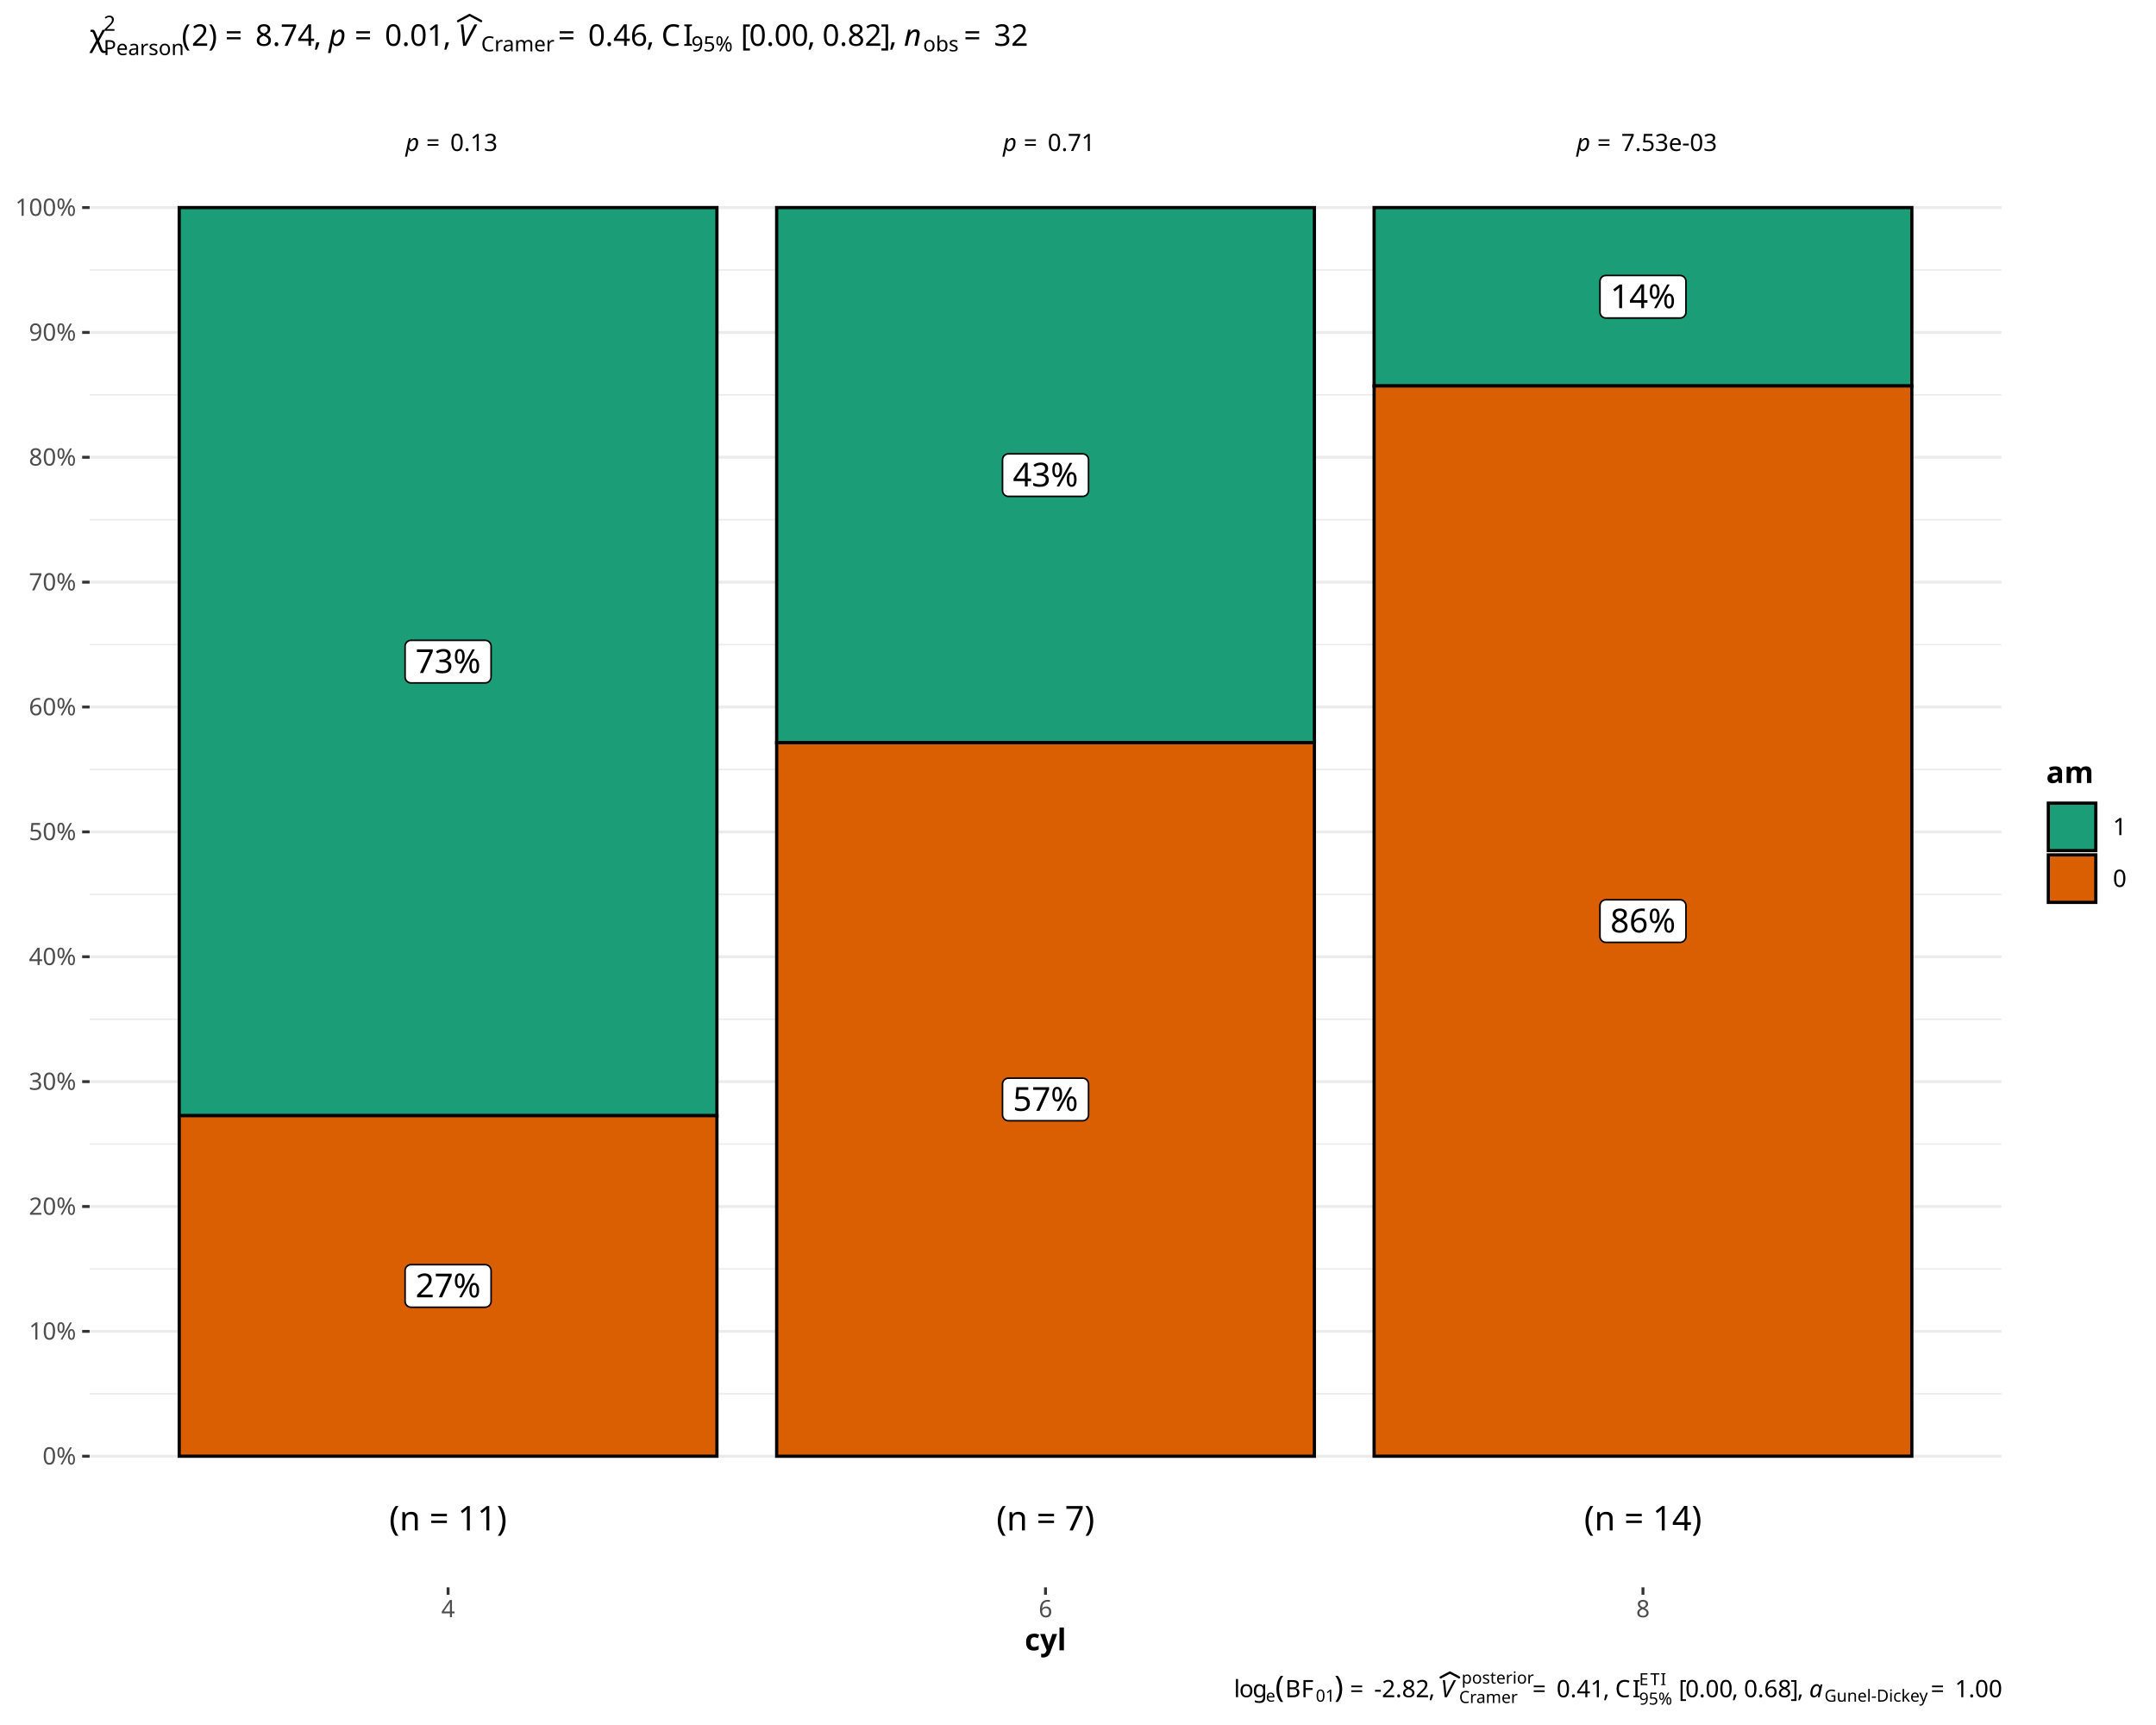
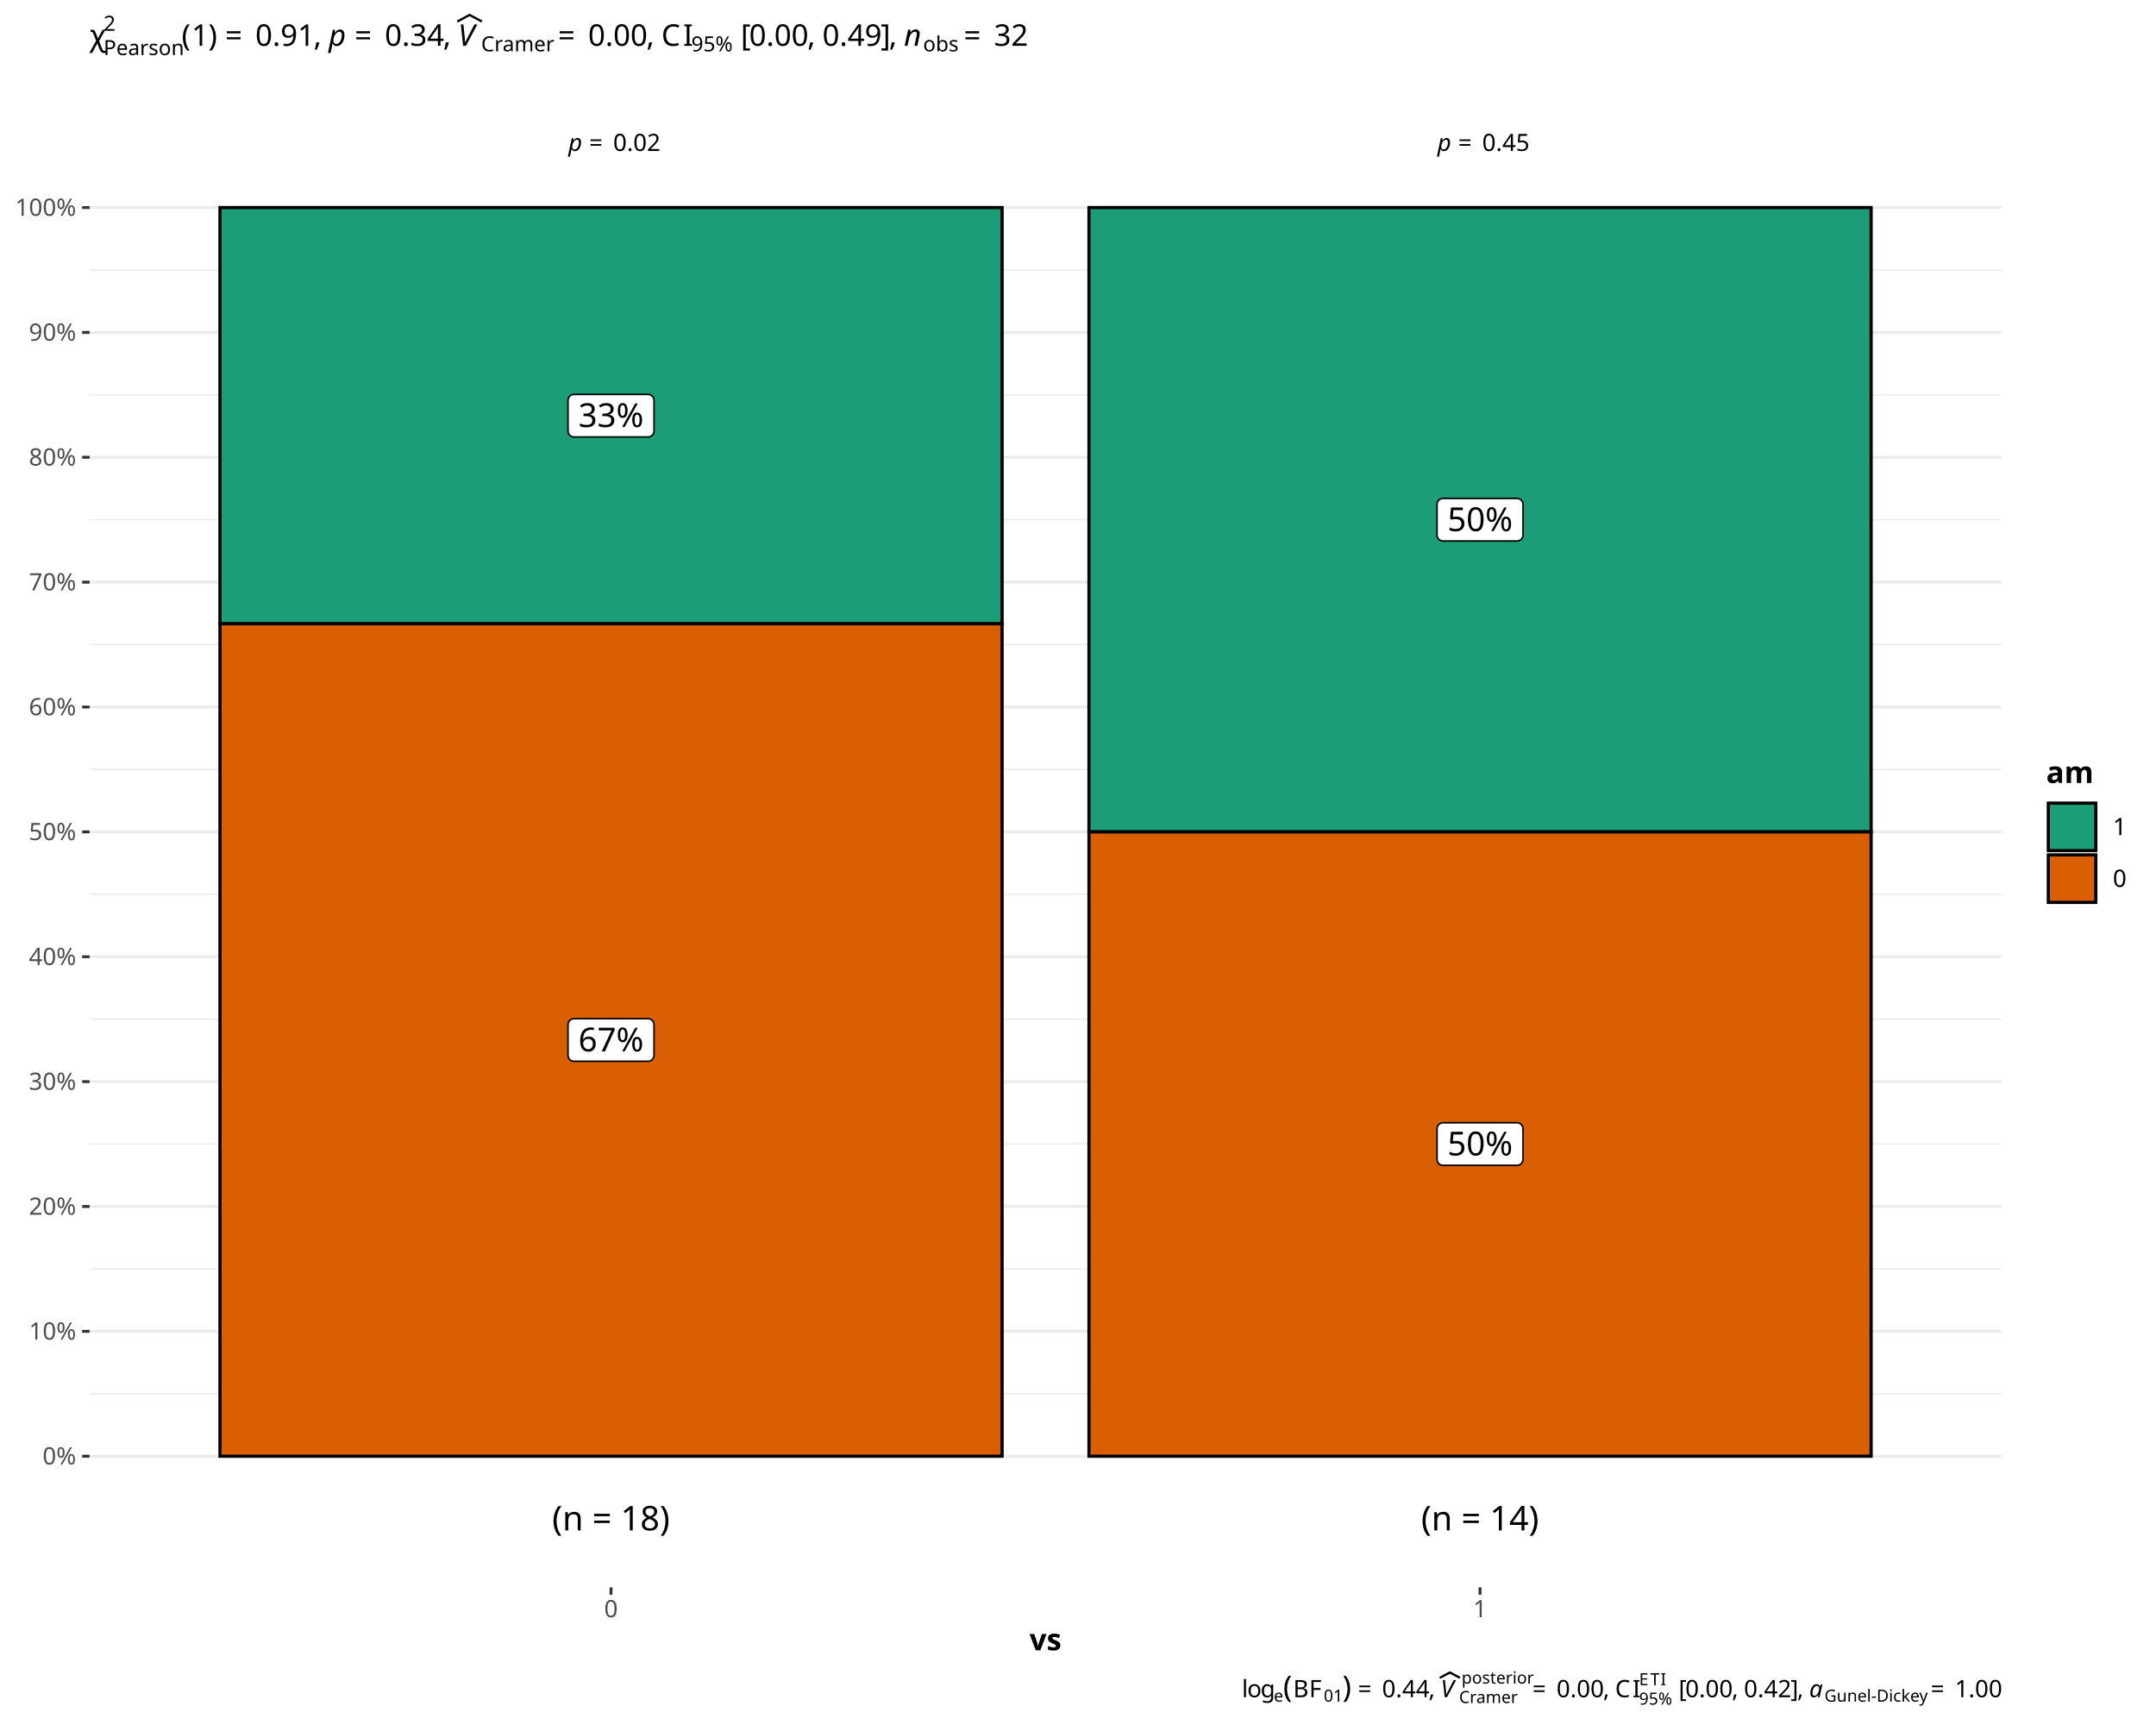
<svg xmlns="http://www.w3.org/2000/svg" class="svglite" data-engine-version="2.0" width="720.00pt" height="576.00pt" viewBox="0 0 720.00 576.00">
  <defs>
    <style type="text/css">
    .svglite line, .svglite polyline, .svglite polygon, .svglite path, .svglite rect, .svglite circle {
      fill: none;
      stroke: #000000;
      stroke-linecap: round;
      stroke-linejoin: round;
      stroke-miterlimit: 10.00;
    }
  </style>
  </defs>
  <rect width="100%" height="100%" style="stroke: none; fill: #FFFFFF;" />
  <defs>
    <clipPath id="cpMC4wMHw3MjAuMDB8MC4wMHw1NzYuMDA=">
      <rect x="0.00" y="0.00" width="720.00" height="576.00" />
    </clipPath>
  </defs>
  <g clip-path="url(#cpMC4wMHw3MjAuMDB8MC4wMHw1NzYuMDA=)">
    <rect x="0.00" y="0.00" width="720.00" height="576.00" style="stroke-width: 0.97; stroke: #FFFFFF; fill: #FFFFFF;" />
  </g>
  <defs>
    <clipPath id="cpMjkuOTN8NjY4LjM4fDI1LjUzfDUzMC4wMw==">
      <rect x="29.93" y="25.53" width="638.46" height="504.51" />
    </clipPath>
  </defs>
  <g clip-path="url(#cpMjkuOTN8NjY4LjM4fDI1LjUzfDUzMC4wMw==)">
    <rect x="29.93" y="25.53" width="638.46" height="504.51" style="stroke-width: 0.97; stroke: none; fill: #FFFFFF;" />
    <polyline points="29.93,465.40 668.38,465.40 " style="stroke-width: 0.48; stroke: #EBEBEB; stroke-linecap: butt;" />
    <polyline points="29.93,423.71 668.38,423.71 " style="stroke-width: 0.48; stroke: #EBEBEB; stroke-linecap: butt;" />
    <polyline points="29.93,382.02 668.38,382.02 " style="stroke-width: 0.48; stroke: #EBEBEB; stroke-linecap: butt;" />
    <polyline points="29.93,340.32 668.38,340.32 " style="stroke-width: 0.48; stroke: #EBEBEB; stroke-linecap: butt;" />
    <polyline points="29.93,298.63 668.38,298.63 " style="stroke-width: 0.48; stroke: #EBEBEB; stroke-linecap: butt;" />
    <polyline points="29.93,256.93 668.38,256.93 " style="stroke-width: 0.48; stroke: #EBEBEB; stroke-linecap: butt;" />
    <polyline points="29.93,215.24 668.38,215.24 " style="stroke-width: 0.48; stroke: #EBEBEB; stroke-linecap: butt;" />
    <polyline points="29.93,173.54 668.38,173.54 " style="stroke-width: 0.48; stroke: #EBEBEB; stroke-linecap: butt;" />
    <polyline points="29.93,131.85 668.38,131.85 " style="stroke-width: 0.48; stroke: #EBEBEB; stroke-linecap: butt;" />
    <polyline points="29.93,90.15 668.38,90.15 " style="stroke-width: 0.48; stroke: #EBEBEB; stroke-linecap: butt;" />
    <polyline points="29.93,486.25 668.38,486.25 " style="stroke-width: 0.97; stroke: #EBEBEB; stroke-linecap: butt;" />
    <polyline points="29.93,444.56 668.38,444.56 " style="stroke-width: 0.97; stroke: #EBEBEB; stroke-linecap: butt;" />
    <polyline points="29.93,402.86 668.38,402.86 " style="stroke-width: 0.97; stroke: #EBEBEB; stroke-linecap: butt;" />
    <polyline points="29.93,361.17 668.38,361.17 " style="stroke-width: 0.97; stroke: #EBEBEB; stroke-linecap: butt;" />
    <polyline points="29.93,319.47 668.38,319.47 " style="stroke-width: 0.97; stroke: #EBEBEB; stroke-linecap: butt;" />
    <polyline points="29.93,277.78 668.38,277.78 " style="stroke-width: 0.97; stroke: #EBEBEB; stroke-linecap: butt;" />
    <polyline points="29.93,236.08 668.38,236.08 " style="stroke-width: 0.97; stroke: #EBEBEB; stroke-linecap: butt;" />
    <polyline points="29.93,194.39 668.38,194.39 " style="stroke-width: 0.97; stroke: #EBEBEB; stroke-linecap: butt;" />
    <polyline points="29.93,152.69 668.38,152.69 " style="stroke-width: 0.97; stroke: #EBEBEB; stroke-linecap: butt;" />
    <polyline points="29.93,111.00 668.38,111.00 " style="stroke-width: 0.97; stroke: #EBEBEB; stroke-linecap: butt;" />
    <polyline points="29.93,69.31 668.38,69.31 " style="stroke-width: 0.97; stroke: #EBEBEB; stroke-linecap: butt;" />
-     <rect x="59.85" y="69.31" width="179.57" height="303.23" style="stroke-width: 1.07; stroke-linecap: butt; stroke-linejoin: miter; fill: #1B9E77;" />
-     <rect x="259.37" y="69.31" width="179.57" height="178.69" style="stroke-width: 1.07; stroke-linecap: butt; stroke-linejoin: miter; fill: #1B9E77;" />
-     <rect x="458.89" y="69.31" width="179.57" height="59.56" style="stroke-width: 1.07; stroke-linecap: butt; stroke-linejoin: miter; fill: #1B9E77;" />
-     <rect x="59.85" y="372.54" width="179.57" height="113.71" style="stroke-width: 1.07; stroke-linecap: butt; stroke-linejoin: miter; fill: #D95F02;" />
-     <rect x="259.37" y="248.00" width="179.57" height="238.26" style="stroke-width: 1.07; stroke-linecap: butt; stroke-linejoin: miter; fill: #D95F02;" />
-     <rect x="458.89" y="128.87" width="179.57" height="357.38" style="stroke-width: 1.07; stroke-linecap: butt; stroke-linejoin: miter; fill: #D95F02;" />
-     <polygon points="137.26,228.03 162.01,228.03 161.93,228.03 162.25,228.02 162.56,227.95 162.86,227.84 163.14,227.68 163.39,227.48 163.60,227.24 163.77,226.97 163.90,226.67 163.97,226.36 164.00,226.05 164.00,226.05 164.00,215.80 164.00,215.80 163.97,215.48 163.90,215.17 163.77,214.88 163.60,214.60 163.39,214.37 163.14,214.16 162.86,214.00 162.56,213.89 162.25,213.83 162.01,213.81 137.26,213.81 137.50,213.83 137.18,213.81 136.87,213.85 136.56,213.94 136.27,214.08 136.01,214.26 135.78,214.48 135.58,214.74 135.44,215.02 135.33,215.32 135.28,215.64 135.28,215.80 135.28,226.05 135.28,225.89 135.28,226.21 135.33,226.52 135.44,226.82 135.58,227.11 135.78,227.36 136.01,227.58 136.27,227.77 136.56,227.90 136.87,227.99 137.18,228.03 " style="stroke-width: 0.53; fill: #FFFFFF;" />
-     <text x="149.64" y="224.72" text-anchor="middle" style="font-size: 11.04px; font-family: sans;" textLength="22.10px" lengthAdjust="spacingAndGlyphs">73%</text>
-     <polygon points="336.78,165.76 361.53,165.76 361.45,165.76 361.77,165.75 362.08,165.68 362.38,165.57 362.66,165.41 362.90,165.21 363.12,164.97 363.29,164.70 363.41,164.40 363.49,164.09 363.52,163.77 363.52,163.77 363.52,153.53 363.52,153.53 363.49,153.21 363.41,152.90 363.29,152.60 363.12,152.33 362.90,152.09 362.66,151.89 362.38,151.73 362.08,151.62 361.77,151.55 361.53,151.54 336.78,151.54 337.02,151.55 336.70,151.54 336.38,151.58 336.08,151.67 335.79,151.81 335.52,151.99 335.29,152.21 335.10,152.47 334.95,152.75 334.85,153.05 334.80,153.37 334.79,153.53 334.79,163.77 334.80,163.61 334.80,163.93 334.85,164.25 334.95,164.55 335.10,164.84 335.29,165.09 335.52,165.31 335.79,165.50 336.08,165.63 336.38,165.72 336.70,165.76 " style="stroke-width: 0.53; fill: #FFFFFF;" />
-     <text x="349.15" y="162.45" text-anchor="middle" style="font-size: 11.04px; font-family: sans;" textLength="22.10px" lengthAdjust="spacingAndGlyphs">43%</text>
-     <polygon points="536.30,106.20 561.05,106.20 560.97,106.20 561.28,106.18 561.60,106.12 561.90,106.01 562.17,105.85 562.42,105.64 562.63,105.40 562.80,105.13 562.93,104.84 563.01,104.53 563.03,104.21 563.03,104.21 563.03,93.96 563.03,93.96 563.01,93.64 562.93,93.33 562.80,93.04 562.63,92.77 562.42,92.53 562.17,92.33 561.90,92.17 561.60,92.05 561.28,91.99 561.05,91.98 536.30,91.98 536.54,91.99 536.22,91.98 535.90,92.02 535.59,92.11 535.31,92.24 535.04,92.42 534.81,92.65 534.62,92.90 534.47,93.18 534.37,93.49 534.32,93.80 534.31,93.96 534.31,104.21 534.32,104.05 534.32,104.37 534.37,104.69 534.47,104.99 534.62,105.27 534.81,105.53 535.04,105.75 535.31,105.93 535.59,106.07 535.90,106.16 536.22,106.20 " style="stroke-width: 0.53; fill: #FFFFFF;" />
-     <text x="548.67" y="102.89" text-anchor="middle" style="font-size: 11.04px; font-family: sans;" textLength="22.10px" lengthAdjust="spacingAndGlyphs">14%</text>
-     <polygon points="137.26,436.51 162.01,436.51 161.93,436.50 162.25,436.49 162.56,436.43 162.86,436.31 163.14,436.15 163.39,435.95 163.60,435.71 163.77,435.44 163.90,435.15 163.97,434.84 164.00,434.52 164.00,434.52 164.00,424.27 164.00,424.27 163.97,423.95 163.90,423.64 163.77,423.35 163.60,423.08 163.39,422.84 163.14,422.64 162.86,422.48 162.56,422.36 162.25,422.30 162.01,422.28 137.26,422.28 137.50,422.30 137.18,422.29 136.87,422.32 136.56,422.41 136.27,422.55 136.01,422.73 135.78,422.95 135.58,423.21 135.44,423.49 135.33,423.80 135.28,424.11 135.28,424.27 135.28,434.52 135.28,434.36 135.28,434.68 135.33,434.99 135.44,435.30 135.58,435.58 135.78,435.84 136.01,436.06 136.27,436.24 136.56,436.38 136.87,436.47 137.18,436.50 " style="stroke-width: 0.53; fill: #FFFFFF;" />
-     <text x="149.64" y="433.19" text-anchor="middle" style="font-size: 11.04px; font-family: sans;" textLength="22.10px" lengthAdjust="spacingAndGlyphs">27%</text>
-     <polygon points="336.78,374.23 361.53,374.23 361.45,374.23 361.77,374.22 362.08,374.16 362.38,374.04 362.66,373.88 362.90,373.68 363.12,373.44 363.29,373.17 363.41,372.88 363.49,372.57 363.52,372.25 363.52,372.25 363.52,362.00 363.52,362.00 363.49,361.68 363.41,361.37 363.29,361.08 363.12,360.81 362.90,360.57 362.66,360.37 362.38,360.21 362.08,360.09 361.77,360.03 361.53,360.01 336.78,360.01 337.02,360.03 336.70,360.02 336.38,360.05 336.08,360.14 335.79,360.28 335.52,360.46 335.29,360.68 335.10,360.94 334.95,361.22 334.85,361.53 334.80,361.84 334.79,362.00 334.79,372.25 334.80,372.09 334.80,372.41 334.85,372.72 334.95,373.03 335.10,373.31 335.29,373.57 335.52,373.79 335.79,373.97 336.08,374.11 336.38,374.19 336.70,374.23 " style="stroke-width: 0.53; fill: #FFFFFF;" />
-     <text x="349.15" y="370.92" text-anchor="middle" style="font-size: 11.04px; font-family: sans;" textLength="22.10px" lengthAdjust="spacingAndGlyphs">57%</text>
-     <polygon points="536.30,314.67 561.05,314.67 560.97,314.67 561.28,314.66 561.60,314.59 561.90,314.48 562.17,314.32 562.42,314.12 562.63,313.88 562.80,313.61 562.93,313.31 563.01,313.00 563.03,312.68 563.03,312.68 563.03,302.44 563.03,302.44 563.01,302.12 562.93,301.81 562.80,301.51 562.63,301.24 562.42,301.00 562.17,300.80 561.90,300.64 561.60,300.53 561.28,300.46 561.05,300.45 536.30,300.45 536.54,300.46 536.22,300.45 535.90,300.49 535.59,300.58 535.31,300.72 535.04,300.90 534.81,301.12 534.62,301.37 534.47,301.66 534.37,301.96 534.32,302.28 534.31,302.44 534.31,312.68 534.32,312.52 534.32,312.84 534.37,313.16 534.47,313.46 534.62,313.75 534.81,314.00 535.04,314.22 535.31,314.40 535.59,314.54 535.90,314.63 536.22,314.67 " style="stroke-width: 0.53; fill: #FFFFFF;" />
-     <text x="548.67" y="311.36" text-anchor="middle" style="font-size: 11.04px; font-family: sans;" textLength="22.10px" lengthAdjust="spacingAndGlyphs">86%</text>
-     <text x="524.48" y="50.41" style="font-size: 7.97px; font-family: sans;" textLength="1.99px" lengthAdjust="spacingAndGlyphs"> </text>
-     <text x="526.47" y="50.41" style="font-size: 7.97px; font-style: italic; font-family: sans;" textLength="4.43px" lengthAdjust="spacingAndGlyphs">p</text>
-     <text x="533.39" y="50.41" style="font-size: 7.97px; font-family: sans;" textLength="6.19px" lengthAdjust="spacingAndGlyphs">=</text>
-     <text x="541.42" y="50.41" style="font-size: 7.97px; font-family: sans;" textLength="31.45px" lengthAdjust="spacingAndGlyphs">7.53e-03</text>
-     <text x="332.93" y="50.41" style="font-size: 7.97px; font-family: sans;" textLength="1.99px" lengthAdjust="spacingAndGlyphs"> </text>
-     <text x="334.92" y="50.41" style="font-size: 7.97px; font-style: italic; font-family: sans;" textLength="4.43px" lengthAdjust="spacingAndGlyphs">p</text>
-     <text x="341.84" y="50.41" style="font-size: 7.97px; font-family: sans;" textLength="6.19px" lengthAdjust="spacingAndGlyphs">=</text>
-     <text x="349.87" y="50.41" style="font-size: 7.97px; font-family: sans;" textLength="15.51px" lengthAdjust="spacingAndGlyphs">0.71</text>
-     <text x="133.41" y="50.41" style="font-size: 7.97px; font-family: sans;" textLength="1.99px" lengthAdjust="spacingAndGlyphs"> </text>
-     <text x="135.41" y="50.41" style="font-size: 7.97px; font-style: italic; font-family: sans;" textLength="4.43px" lengthAdjust="spacingAndGlyphs">p</text>
-     <text x="142.32" y="50.41" style="font-size: 7.97px; font-family: sans;" textLength="6.19px" lengthAdjust="spacingAndGlyphs">=</text>
-     <text x="150.35" y="50.41" style="font-size: 7.97px; font-family: sans;" textLength="15.51px" lengthAdjust="spacingAndGlyphs">0.13</text>
-     <text x="548.67" y="511.02" text-anchor="middle" style="font-size: 11.38px; font-family: sans;" textLength="39.54px" lengthAdjust="spacingAndGlyphs">(n = 14)</text>
-     <text x="349.15" y="511.02" text-anchor="middle" style="font-size: 11.38px; font-family: sans;" textLength="33.21px" lengthAdjust="spacingAndGlyphs">(n = 7)</text>
-     <text x="149.64" y="511.02" text-anchor="middle" style="font-size: 11.38px; font-family: sans;" textLength="39.54px" lengthAdjust="spacingAndGlyphs">(n = 11)</text>
+     <rect x="73.46" y="69.31" width="261.19" height="138.98" style="stroke-width: 1.07; stroke-linecap: butt; stroke-linejoin: miter; fill: #1B9E77;" />
+     <rect x="363.67" y="69.31" width="261.19" height="208.47" style="stroke-width: 1.07; stroke-linecap: butt; stroke-linejoin: miter; fill: #1B9E77;" />
+     <rect x="73.46" y="208.29" width="261.19" height="277.96" style="stroke-width: 1.07; stroke-linecap: butt; stroke-linejoin: miter; fill: #D95F02;" />
+     <rect x="363.67" y="277.78" width="261.19" height="208.47" style="stroke-width: 1.07; stroke-linecap: butt; stroke-linejoin: miter; fill: #D95F02;" />
+     <polygon points="191.68,145.91 216.42,145.91 216.34,145.91 216.66,145.89 216.98,145.83 217.28,145.72 217.55,145.56 217.80,145.35 218.01,145.11 218.18,144.84 218.31,144.55 218.39,144.24 218.41,143.92 218.41,143.92 218.41,133.67 218.41,133.67 218.39,133.35 218.31,133.04 218.18,132.75 218.01,132.48 217.80,132.24 217.55,132.04 217.28,131.88 216.98,131.76 216.66,131.70 216.42,131.69 191.68,131.69 191.92,131.70 191.60,131.69 191.28,131.73 190.97,131.81 190.68,131.95 190.42,132.13 190.19,132.36 190.00,132.61 189.85,132.89 189.75,133.20 189.70,133.51 189.69,133.67 189.69,143.92 189.70,143.76 189.70,144.08 189.75,144.40 189.85,144.70 190.00,144.98 190.19,145.24 190.42,145.46 190.68,145.64 190.97,145.78 191.28,145.87 191.60,145.91 " style="stroke-width: 0.53; fill: #FFFFFF;" />
+     <text x="204.05" y="142.59" text-anchor="middle" style="font-size: 11.04px; font-family: sans;" textLength="22.10px" lengthAdjust="spacingAndGlyphs">33%</text>
+     <polygon points="481.88,180.65 506.63,180.65 506.55,180.65 506.87,180.64 507.18,180.57 507.48,180.46 507.76,180.30 508.01,180.10 508.22,179.86 508.39,179.59 508.52,179.29 508.59,178.98 508.62,178.67 508.62,178.67 508.62,168.42 508.62,168.42 508.59,168.10 508.52,167.79 508.39,167.49 508.22,167.22 508.01,166.99 507.76,166.78 507.48,166.62 507.18,166.51 506.87,166.45 506.63,166.43 481.88,166.43 482.12,166.45 481.80,166.43 481.49,166.47 481.18,166.56 480.89,166.70 480.63,166.88 480.40,167.10 480.21,167.36 480.06,167.64 479.96,167.94 479.90,168.26 479.90,168.42 479.90,178.67 479.90,178.51 479.90,178.83 479.96,179.14 480.06,179.44 480.21,179.73 480.40,179.98 480.63,180.20 480.89,180.39 481.18,180.52 481.49,180.61 481.80,180.65 " style="stroke-width: 0.53; fill: #FFFFFF;" />
+     <text x="494.26" y="177.34" text-anchor="middle" style="font-size: 11.04px; font-family: sans;" textLength="22.10px" lengthAdjust="spacingAndGlyphs">50%</text>
+     <polygon points="191.68,354.38 216.42,354.38 216.34,354.38 216.66,354.37 216.98,354.30 217.28,354.19 217.55,354.03 217.80,353.83 218.01,353.59 218.18,353.32 218.31,353.02 218.39,352.71 218.41,352.39 218.41,352.39 218.41,342.15 218.41,342.15 218.39,341.83 218.31,341.52 218.18,341.22 218.01,340.95 217.80,340.71 217.55,340.51 217.28,340.35 216.98,340.24 216.66,340.17 216.42,340.16 191.68,340.16 191.92,340.17 191.60,340.16 191.28,340.20 190.97,340.29 190.68,340.43 190.42,340.61 190.19,340.83 190.00,341.08 189.85,341.37 189.75,341.67 189.70,341.99 189.69,342.15 189.69,352.39 189.70,352.23 189.70,352.55 189.75,352.87 189.85,353.17 190.00,353.46 190.19,353.71 190.42,353.93 190.68,354.11 190.97,354.25 191.28,354.34 191.60,354.38 " style="stroke-width: 0.53; fill: #FFFFFF;" />
+     <text x="204.05" y="351.07" text-anchor="middle" style="font-size: 11.04px; font-family: sans;" textLength="22.10px" lengthAdjust="spacingAndGlyphs">67%</text>
+     <polygon points="481.88,389.13 506.63,389.13 506.55,389.12 506.87,389.11 507.18,389.05 507.48,388.93 507.76,388.77 508.01,388.57 508.22,388.33 508.39,388.06 508.52,387.77 508.59,387.46 508.62,387.14 508.62,387.14 508.62,376.89 508.62,376.89 508.59,376.57 508.52,376.26 508.39,375.97 508.22,375.70 508.01,375.46 507.76,375.26 507.48,375.10 507.18,374.98 506.87,374.92 506.63,374.90 481.88,374.90 482.12,374.92 481.80,374.91 481.49,374.94 481.18,375.03 480.89,375.17 480.63,375.35 480.40,375.57 480.21,375.83 480.06,376.11 479.96,376.42 479.90,376.73 479.90,376.89 479.90,387.14 479.90,386.98 479.90,387.30 479.96,387.61 480.06,387.92 480.21,388.20 480.40,388.46 480.63,388.68 480.89,388.86 481.18,389.00 481.49,389.09 481.80,389.12 " style="stroke-width: 0.53; fill: #FFFFFF;" />
+     <text x="494.26" y="385.81" text-anchor="middle" style="font-size: 11.04px; font-family: sans;" textLength="22.10px" lengthAdjust="spacingAndGlyphs">50%</text>
+     <text x="478.03" y="50.41" style="font-size: 7.97px; font-family: sans;" textLength="1.99px" lengthAdjust="spacingAndGlyphs"> </text>
+     <text x="480.03" y="50.41" style="font-size: 7.97px; font-style: italic; font-family: sans;" textLength="4.43px" lengthAdjust="spacingAndGlyphs">p</text>
+     <text x="486.95" y="50.41" style="font-size: 7.97px; font-family: sans;" textLength="6.19px" lengthAdjust="spacingAndGlyphs">=</text>
+     <text x="494.98" y="50.41" style="font-size: 7.97px; font-family: sans;" textLength="15.51px" lengthAdjust="spacingAndGlyphs">0.45</text>
+     <text x="187.83" y="50.41" style="font-size: 7.97px; font-family: sans;" textLength="1.99px" lengthAdjust="spacingAndGlyphs"> </text>
+     <text x="189.82" y="50.41" style="font-size: 7.97px; font-style: italic; font-family: sans;" textLength="4.43px" lengthAdjust="spacingAndGlyphs">p</text>
+     <text x="196.74" y="50.41" style="font-size: 7.97px; font-family: sans;" textLength="6.19px" lengthAdjust="spacingAndGlyphs">=</text>
+     <text x="204.77" y="50.41" style="font-size: 7.97px; font-family: sans;" textLength="15.51px" lengthAdjust="spacingAndGlyphs">0.02</text>
+     <text x="494.26" y="511.02" text-anchor="middle" style="font-size: 11.38px; font-family: sans;" textLength="39.54px" lengthAdjust="spacingAndGlyphs">(n = 14)</text>
+     <text x="204.05" y="511.02" text-anchor="middle" style="font-size: 11.38px; font-family: sans;" textLength="39.54px" lengthAdjust="spacingAndGlyphs">(n = 18)</text>
  </g>
  <g clip-path="url(#cpMC4wMHw3MjAuMDB8MC4wMHw1NzYuMDA=)">
    <text x="25.44" y="489.00" text-anchor="end" style="font-size: 8.00px; fill: #4D4D4D; font-family: sans;" textLength="11.56px" lengthAdjust="spacingAndGlyphs">0%</text>
    <text x="25.44" y="447.31" text-anchor="end" style="font-size: 8.00px; fill: #4D4D4D; font-family: sans;" textLength="16.01px" lengthAdjust="spacingAndGlyphs">10%</text>
    <text x="25.44" y="405.62" text-anchor="end" style="font-size: 8.00px; fill: #4D4D4D; font-family: sans;" textLength="16.01px" lengthAdjust="spacingAndGlyphs">20%</text>
    <text x="25.44" y="363.92" text-anchor="end" style="font-size: 8.00px; fill: #4D4D4D; font-family: sans;" textLength="16.01px" lengthAdjust="spacingAndGlyphs">30%</text>
    <text x="25.44" y="322.23" text-anchor="end" style="font-size: 8.00px; fill: #4D4D4D; font-family: sans;" textLength="16.01px" lengthAdjust="spacingAndGlyphs">40%</text>
    <text x="25.44" y="280.53" text-anchor="end" style="font-size: 8.00px; fill: #4D4D4D; font-family: sans;" textLength="16.01px" lengthAdjust="spacingAndGlyphs">50%</text>
    <text x="25.44" y="238.84" text-anchor="end" style="font-size: 8.00px; fill: #4D4D4D; font-family: sans;" textLength="16.01px" lengthAdjust="spacingAndGlyphs">60%</text>
    <text x="25.44" y="197.14" text-anchor="end" style="font-size: 8.00px; fill: #4D4D4D; font-family: sans;" textLength="16.01px" lengthAdjust="spacingAndGlyphs">70%</text>
    <text x="25.44" y="155.45" text-anchor="end" style="font-size: 8.00px; fill: #4D4D4D; font-family: sans;" textLength="16.01px" lengthAdjust="spacingAndGlyphs">80%</text>
    <text x="25.44" y="113.75" text-anchor="end" style="font-size: 8.00px; fill: #4D4D4D; font-family: sans;" textLength="16.01px" lengthAdjust="spacingAndGlyphs">90%</text>
    <text x="25.44" y="72.06" text-anchor="end" style="font-size: 8.00px; fill: #4D4D4D; font-family: sans;" textLength="20.46px" lengthAdjust="spacingAndGlyphs">100%</text>
    <polyline points="27.44,486.25 29.93,486.25 " style="stroke-width: 0.97; stroke: #333333; stroke-linecap: butt;" />
    <polyline points="27.44,444.56 29.93,444.56 " style="stroke-width: 0.97; stroke: #333333; stroke-linecap: butt;" />
    <polyline points="27.44,402.86 29.93,402.86 " style="stroke-width: 0.97; stroke: #333333; stroke-linecap: butt;" />
    <polyline points="27.44,361.17 29.93,361.17 " style="stroke-width: 0.97; stroke: #333333; stroke-linecap: butt;" />
    <polyline points="27.44,319.47 29.93,319.47 " style="stroke-width: 0.97; stroke: #333333; stroke-linecap: butt;" />
    <polyline points="27.44,277.78 29.93,277.78 " style="stroke-width: 0.97; stroke: #333333; stroke-linecap: butt;" />
    <polyline points="27.44,236.08 29.93,236.08 " style="stroke-width: 0.97; stroke: #333333; stroke-linecap: butt;" />
    <polyline points="27.44,194.39 29.93,194.39 " style="stroke-width: 0.97; stroke: #333333; stroke-linecap: butt;" />
    <polyline points="27.44,152.69 29.93,152.69 " style="stroke-width: 0.97; stroke: #333333; stroke-linecap: butt;" />
    <polyline points="27.44,111.00 29.93,111.00 " style="stroke-width: 0.97; stroke: #333333; stroke-linecap: butt;" />
    <polyline points="27.44,69.31 29.93,69.31 " style="stroke-width: 0.97; stroke: #333333; stroke-linecap: butt;" />
-     <polyline points="149.64,532.52 149.64,530.03 " style="stroke-width: 0.97; stroke: #333333; stroke-linecap: butt;" />
-     <polyline points="349.15,532.52 349.15,530.03 " style="stroke-width: 0.97; stroke: #333333; stroke-linecap: butt;" />
-     <polyline points="548.67,532.52 548.67,530.03 " style="stroke-width: 0.97; stroke: #333333; stroke-linecap: butt;" />
-     <text x="149.64" y="540.02" text-anchor="middle" style="font-size: 8.00px; fill: #4D4D4D; font-family: sans;" textLength="4.45px" lengthAdjust="spacingAndGlyphs">4</text>
-     <text x="349.15" y="540.02" text-anchor="middle" style="font-size: 8.00px; fill: #4D4D4D; font-family: sans;" textLength="4.45px" lengthAdjust="spacingAndGlyphs">6</text>
-     <text x="548.67" y="540.02" text-anchor="middle" style="font-size: 8.00px; fill: #4D4D4D; font-family: sans;" textLength="4.45px" lengthAdjust="spacingAndGlyphs">8</text>
-     <text x="349.15" y="551.05" text-anchor="middle" style="font-size: 10.00px; font-weight: bold; font-family: sans;" textLength="12.23px" lengthAdjust="spacingAndGlyphs">cyl</text>
+     <polyline points="204.05,532.52 204.05,530.03 " style="stroke-width: 0.97; stroke: #333333; stroke-linecap: butt;" />
+     <polyline points="494.26,532.52 494.26,530.03 " style="stroke-width: 0.97; stroke: #333333; stroke-linecap: butt;" />
+     <text x="204.05" y="540.02" text-anchor="middle" style="font-size: 8.00px; fill: #4D4D4D; font-family: sans;" textLength="4.45px" lengthAdjust="spacingAndGlyphs">0</text>
+     <text x="494.26" y="540.02" text-anchor="middle" style="font-size: 8.00px; fill: #4D4D4D; font-family: sans;" textLength="4.45px" lengthAdjust="spacingAndGlyphs">1</text>
+     <text x="349.15" y="551.05" text-anchor="middle" style="font-size: 10.00px; font-weight: bold; font-family: sans;" textLength="10.01px" lengthAdjust="spacingAndGlyphs">vs</text>
    <rect x="678.35" y="248.55" width="36.67" height="58.46" style="stroke-width: 0.97; stroke: none; fill: #FFFFFF;" />
    <text x="683.33" y="261.45" style="font-size: 10.00px; font-weight: bold; font-family: sans;" textLength="13.90px" lengthAdjust="spacingAndGlyphs">am</text>
    <rect x="683.33" y="267.47" width="17.28" height="17.28" style="stroke-width: 0.97; stroke: none; fill: #FFFFFF;" />
    <rect x="684.04" y="268.18" width="15.86" height="15.86" style="stroke-width: 1.07; stroke-linecap: butt; stroke-linejoin: miter; fill: #1B9E77;" />
    <rect x="683.33" y="284.75" width="17.28" height="17.28" style="stroke-width: 0.97; stroke: none; fill: #FFFFFF;" />
    <rect x="684.04" y="285.46" width="15.86" height="15.86" style="stroke-width: 1.07; stroke-linecap: butt; stroke-linejoin: miter; fill: #D95F02;" />
    <text x="705.59" y="278.86" style="font-size: 8.00px; font-family: sans;" textLength="4.45px" lengthAdjust="spacingAndGlyphs">1</text>
    <text x="705.59" y="296.14" style="font-size: 8.00px; font-family: sans;" textLength="4.45px" lengthAdjust="spacingAndGlyphs">0</text>
    <text x="29.93" y="15.30" style="font-size: 10.00px; font-family: sans;" textLength="4.65px" lengthAdjust="spacingAndGlyphs">χ</text>
    <text x="34.58" y="18.40" style="font-size: 7.00px; font-family: sans;" textLength="26.08px" lengthAdjust="spacingAndGlyphs">Pearson</text>
    <text x="34.58" y="10.28" style="font-size: 7.00px; font-family: sans;" textLength="3.89px" lengthAdjust="spacingAndGlyphs">2</text>
    <text x="60.65" y="15.30" style="font-size: 10.00px; font-family: sans;" textLength="3.33px" lengthAdjust="spacingAndGlyphs">(</text>
-     <text x="63.98" y="15.30" style="font-size: 10.00px; font-family: sans;" textLength="5.56px" lengthAdjust="spacingAndGlyphs">2</text>
+     <text x="63.98" y="15.30" style="font-size: 10.00px; font-family: sans;" textLength="5.56px" lengthAdjust="spacingAndGlyphs">1</text>
    <text x="69.55" y="15.30" style="font-size: 10.00px; font-family: sans;" textLength="3.33px" lengthAdjust="spacingAndGlyphs">)</text>
    <text x="75.19" y="15.30" style="font-size: 10.00px; font-family: sans;" textLength="7.76px" lengthAdjust="spacingAndGlyphs">=</text>
-     <text x="85.27" y="15.30" style="font-size: 10.00px; font-family: sans;" textLength="19.46px" lengthAdjust="spacingAndGlyphs">8.74</text>
+     <text x="85.27" y="15.30" style="font-size: 10.00px; font-family: sans;" textLength="19.46px" lengthAdjust="spacingAndGlyphs">0.91</text>
    <text x="104.73" y="15.30" style="font-size: 10.00px; font-family: sans;" textLength="2.50px" lengthAdjust="spacingAndGlyphs">,</text>
    <text x="107.24" y="15.30" style="font-size: 10.00px; font-family: sans;" textLength="2.50px" lengthAdjust="spacingAndGlyphs"> </text>
    <text x="109.74" y="15.30" style="font-size: 10.00px; font-style: italic; font-family: sans;" textLength="5.56px" lengthAdjust="spacingAndGlyphs">p</text>
    <text x="118.42" y="15.30" style="font-size: 10.00px; font-family: sans;" textLength="7.76px" lengthAdjust="spacingAndGlyphs">=</text>
-     <text x="128.50" y="15.30" style="font-size: 10.00px; font-family: sans;" textLength="19.46px" lengthAdjust="spacingAndGlyphs">0.01</text>
+     <text x="128.50" y="15.30" style="font-size: 10.00px; font-family: sans;" textLength="19.46px" lengthAdjust="spacingAndGlyphs">0.34</text>
    <text x="147.97" y="15.30" style="font-size: 10.00px; font-family: sans;" textLength="2.50px" lengthAdjust="spacingAndGlyphs">,</text>
    <text x="150.47" y="15.30" style="font-size: 10.00px; font-family: sans;" textLength="2.50px" lengthAdjust="spacingAndGlyphs"> </text>
    <text x="152.97" y="15.30" style="font-size: 10.00px; font-style: italic; font-family: sans;" textLength="6.67px" lengthAdjust="spacingAndGlyphs">V</text>
    <polyline points="152.97,7.05 156.82,4.98 160.67,7.05 " style="stroke-width: 0.75;" />
    <text x="160.67" y="17.15" style="font-size: 7.00px; font-family: sans;" textLength="23.34px" lengthAdjust="spacingAndGlyphs">Cramer</text>
    <text x="186.33" y="15.30" style="font-size: 10.00px; font-family: sans;" textLength="7.76px" lengthAdjust="spacingAndGlyphs">=</text>
-     <text x="196.41" y="15.30" style="font-size: 10.00px; font-family: sans;" textLength="19.46px" lengthAdjust="spacingAndGlyphs">0.46</text>
+     <text x="196.41" y="15.30" style="font-size: 10.00px; font-family: sans;" textLength="19.46px" lengthAdjust="spacingAndGlyphs">0.00</text>
    <text x="215.87" y="15.30" style="font-size: 10.00px; font-family: sans;" textLength="2.50px" lengthAdjust="spacingAndGlyphs">,</text>
    <text x="218.37" y="15.30" style="font-size: 10.00px; font-family: sans;" textLength="2.50px" lengthAdjust="spacingAndGlyphs"> </text>
    <text x="220.87" y="15.30" style="font-size: 10.00px; font-family: sans;" textLength="7.22px" lengthAdjust="spacingAndGlyphs">C</text>
    <text x="228.10" y="15.30" style="font-size: 10.00px; font-family: sans;" textLength="2.78px" lengthAdjust="spacingAndGlyphs">I</text>
    <text x="230.88" y="17.15" style="font-size: 7.00px; font-family: sans;" textLength="14.01px" lengthAdjust="spacingAndGlyphs">95%</text>
    <text x="244.89" y="15.30" style="font-size: 10.00px; font-family: sans;" textLength="2.50px" lengthAdjust="spacingAndGlyphs"> </text>
    <text x="247.39" y="15.30" style="font-size: 10.00px; font-family: sans;" textLength="2.78px" lengthAdjust="spacingAndGlyphs">[</text>
    <text x="250.17" y="15.30" style="font-size: 10.00px; font-family: sans;" textLength="19.46px" lengthAdjust="spacingAndGlyphs">0.00</text>
    <text x="269.63" y="15.30" style="font-size: 10.00px; font-family: sans;" textLength="2.50px" lengthAdjust="spacingAndGlyphs">,</text>
    <text x="272.13" y="15.30" style="font-size: 10.00px; font-family: sans;" textLength="2.50px" lengthAdjust="spacingAndGlyphs"> </text>
-     <text x="274.64" y="15.30" style="font-size: 10.00px; font-family: sans;" textLength="19.46px" lengthAdjust="spacingAndGlyphs">0.82</text>
+     <text x="274.64" y="15.30" style="font-size: 10.00px; font-family: sans;" textLength="19.46px" lengthAdjust="spacingAndGlyphs">0.49</text>
    <text x="294.10" y="15.30" style="font-size: 10.00px; font-family: sans;" textLength="2.78px" lengthAdjust="spacingAndGlyphs">]</text>
    <text x="296.88" y="15.30" style="font-size: 10.00px; font-family: sans;" textLength="2.50px" lengthAdjust="spacingAndGlyphs">,</text>
    <text x="299.38" y="15.30" style="font-size: 10.00px; font-family: sans;" textLength="2.50px" lengthAdjust="spacingAndGlyphs"> </text>
    <text x="301.88" y="15.30" style="font-size: 10.00px; font-style: italic; font-family: sans;" textLength="5.56px" lengthAdjust="spacingAndGlyphs">n</text>
    <text x="308.25" y="17.15" style="font-size: 7.00px; font-family: sans;" textLength="11.29px" lengthAdjust="spacingAndGlyphs">obs</text>
    <text x="321.86" y="15.30" style="font-size: 10.00px; font-family: sans;" textLength="7.76px" lengthAdjust="spacingAndGlyphs">=</text>
    <text x="331.93" y="15.30" style="font-size: 10.00px; font-family: sans;" textLength="11.12px" lengthAdjust="spacingAndGlyphs">32</text>
-     <text x="412.06" y="566.72" style="font-size: 8.00px; font-family: sans;" textLength="1.78px" lengthAdjust="spacingAndGlyphs">l</text>
-     <text x="413.83" y="566.72" style="font-size: 8.00px; font-family: sans;" textLength="4.45px" lengthAdjust="spacingAndGlyphs">o</text>
-     <text x="418.28" y="566.72" style="font-size: 8.00px; font-family: sans;" textLength="4.45px" lengthAdjust="spacingAndGlyphs">g</text>
-     <text x="422.73" y="568.20" style="font-size: 5.60px; font-family: sans;" textLength="3.11px" lengthAdjust="spacingAndGlyphs">e</text>
-     <text x="425.85" y="566.72" style="font-size: 10.00px; font-family: sans;" textLength="3.33px" lengthAdjust="spacingAndGlyphs">(</text>
-     <text x="429.18" y="566.72" style="font-size: 8.00px; font-family: sans;" textLength="5.34px" lengthAdjust="spacingAndGlyphs">B</text>
-     <text x="434.51" y="566.72" style="font-size: 8.00px; font-family: sans;" textLength="4.89px" lengthAdjust="spacingAndGlyphs">F</text>
-     <text x="439.40" y="568.20" style="font-size: 5.60px; font-family: sans;" textLength="6.23px" lengthAdjust="spacingAndGlyphs">01</text>
-     <text x="445.63" y="566.72" style="font-size: 10.00px; font-family: sans;" textLength="3.32px" lengthAdjust="spacingAndGlyphs">)</text>
-     <text x="450.80" y="566.72" style="font-size: 8.00px; font-family: sans;" textLength="6.21px" lengthAdjust="spacingAndGlyphs">=</text>
-     <text x="458.87" y="566.72" style="font-size: 8.00px; font-family: sans;" textLength="18.24px" lengthAdjust="spacingAndGlyphs">-2.82</text>
+     <text x="414.72" y="566.72" style="font-size: 8.00px; font-family: sans;" textLength="1.78px" lengthAdjust="spacingAndGlyphs">l</text>
+     <text x="416.50" y="566.72" style="font-size: 8.00px; font-family: sans;" textLength="4.45px" lengthAdjust="spacingAndGlyphs">o</text>
+     <text x="420.94" y="566.72" style="font-size: 8.00px; font-family: sans;" textLength="4.45px" lengthAdjust="spacingAndGlyphs">g</text>
+     <text x="425.39" y="568.20" style="font-size: 5.60px; font-family: sans;" textLength="3.11px" lengthAdjust="spacingAndGlyphs">e</text>
+     <text x="428.51" y="566.72" style="font-size: 10.00px; font-family: sans;" textLength="3.33px" lengthAdjust="spacingAndGlyphs">(</text>
+     <text x="431.84" y="566.72" style="font-size: 8.00px; font-family: sans;" textLength="5.34px" lengthAdjust="spacingAndGlyphs">B</text>
+     <text x="437.18" y="566.72" style="font-size: 8.00px; font-family: sans;" textLength="4.89px" lengthAdjust="spacingAndGlyphs">F</text>
+     <text x="442.06" y="568.20" style="font-size: 5.60px; font-family: sans;" textLength="6.23px" lengthAdjust="spacingAndGlyphs">01</text>
+     <text x="448.29" y="566.72" style="font-size: 10.00px; font-family: sans;" textLength="3.32px" lengthAdjust="spacingAndGlyphs">)</text>
+     <text x="453.47" y="566.72" style="font-size: 8.00px; font-family: sans;" textLength="6.21px" lengthAdjust="spacingAndGlyphs">=</text>
+     <text x="461.53" y="566.72" style="font-size: 8.00px; font-family: sans;" textLength="15.57px" lengthAdjust="spacingAndGlyphs">0.44</text>
    <text x="477.10" y="566.72" style="font-size: 8.00px; font-family: sans;" textLength="2.00px" lengthAdjust="spacingAndGlyphs">,</text>
    <text x="479.10" y="566.72" style="font-size: 8.00px; font-family: sans;" textLength="2.00px" lengthAdjust="spacingAndGlyphs"> </text>
    <text x="481.11" y="566.72" style="font-size: 8.00px; font-style: italic; font-family: sans;" textLength="5.34px" lengthAdjust="spacingAndGlyphs">V</text>
    <polyline points="481.11,560.11 484.19,558.46 487.27,560.11 " style="stroke-width: 0.75;" />
    <text x="487.27" y="568.66" style="font-size: 5.60px; font-family: sans;" textLength="18.67px" lengthAdjust="spacingAndGlyphs">Cramer</text>
    <text x="488.10" y="562.17" style="font-size: 5.60px; font-family: sans;" textLength="21.79px" lengthAdjust="spacingAndGlyphs">posterior</text>
    <text x="511.74" y="566.72" style="font-size: 8.00px; font-family: sans;" textLength="6.21px" lengthAdjust="spacingAndGlyphs">=</text>
-     <text x="519.80" y="566.72" style="font-size: 8.00px; font-family: sans;" textLength="15.57px" lengthAdjust="spacingAndGlyphs">0.41</text>
+     <text x="519.80" y="566.72" style="font-size: 8.00px; font-family: sans;" textLength="15.57px" lengthAdjust="spacingAndGlyphs">0.00</text>
    <text x="535.37" y="566.72" style="font-size: 8.00px; font-family: sans;" textLength="2.00px" lengthAdjust="spacingAndGlyphs">,</text>
    <text x="537.37" y="566.72" style="font-size: 8.00px; font-family: sans;" textLength="2.00px" lengthAdjust="spacingAndGlyphs"> </text>
    <text x="539.37" y="566.72" style="font-size: 8.00px; font-family: sans;" textLength="5.78px" lengthAdjust="spacingAndGlyphs">C</text>
    <text x="545.15" y="566.72" style="font-size: 8.00px; font-family: sans;" textLength="2.22px" lengthAdjust="spacingAndGlyphs">I</text>
    <text x="547.38" y="569.19" style="font-size: 5.60px; font-family: sans;" textLength="11.21px" lengthAdjust="spacingAndGlyphs">95%</text>
    <text x="547.38" y="562.70" style="font-size: 5.60px; font-family: sans;" textLength="3.74px" lengthAdjust="spacingAndGlyphs">E</text>
    <text x="551.11" y="562.70" style="font-size: 5.60px; font-family: sans;" textLength="3.42px" lengthAdjust="spacingAndGlyphs">T</text>
    <text x="554.53" y="562.70" style="font-size: 5.60px; font-family: sans;" textLength="1.56px" lengthAdjust="spacingAndGlyphs">I</text>
    <text x="558.59" y="566.72" style="font-size: 8.00px; font-family: sans;" textLength="2.00px" lengthAdjust="spacingAndGlyphs"> </text>
    <text x="560.59" y="566.72" style="font-size: 8.00px; font-family: sans;" textLength="2.22px" lengthAdjust="spacingAndGlyphs">[</text>
    <text x="562.81" y="566.72" style="font-size: 8.00px; font-family: sans;" textLength="15.57px" lengthAdjust="spacingAndGlyphs">0.00</text>
    <text x="578.38" y="566.72" style="font-size: 8.00px; font-family: sans;" textLength="2.00px" lengthAdjust="spacingAndGlyphs">,</text>
    <text x="580.38" y="566.72" style="font-size: 8.00px; font-family: sans;" textLength="2.00px" lengthAdjust="spacingAndGlyphs"> </text>
-     <text x="582.38" y="566.72" style="font-size: 8.00px; font-family: sans;" textLength="15.57px" lengthAdjust="spacingAndGlyphs">0.68</text>
+     <text x="582.38" y="566.72" style="font-size: 8.00px; font-family: sans;" textLength="15.57px" lengthAdjust="spacingAndGlyphs">0.42</text>
    <text x="597.95" y="566.72" style="font-size: 8.00px; font-family: sans;" textLength="2.22px" lengthAdjust="spacingAndGlyphs">]</text>
    <text x="600.18" y="566.72" style="font-size: 8.00px; font-family: sans;" textLength="2.00px" lengthAdjust="spacingAndGlyphs">,</text>
    <text x="602.18" y="566.72" style="font-size: 8.00px; font-family: sans;" textLength="2.00px" lengthAdjust="spacingAndGlyphs"> </text>
    <text x="604.18" y="566.72" style="font-size: 8.00px; font-style: italic; font-family: sans;" textLength="4.45px" lengthAdjust="spacingAndGlyphs">a</text>
    <text x="609.28" y="568.20" style="font-size: 5.60px; font-family: sans;" textLength="33.62px" lengthAdjust="spacingAndGlyphs">Gunel-Dickey</text>
    <text x="644.75" y="566.72" style="font-size: 8.00px; font-family: sans;" textLength="6.21px" lengthAdjust="spacingAndGlyphs">=</text>
    <text x="652.81" y="566.72" style="font-size: 8.00px; font-family: sans;" textLength="15.57px" lengthAdjust="spacingAndGlyphs">1.00</text>
  </g>
</svg>
